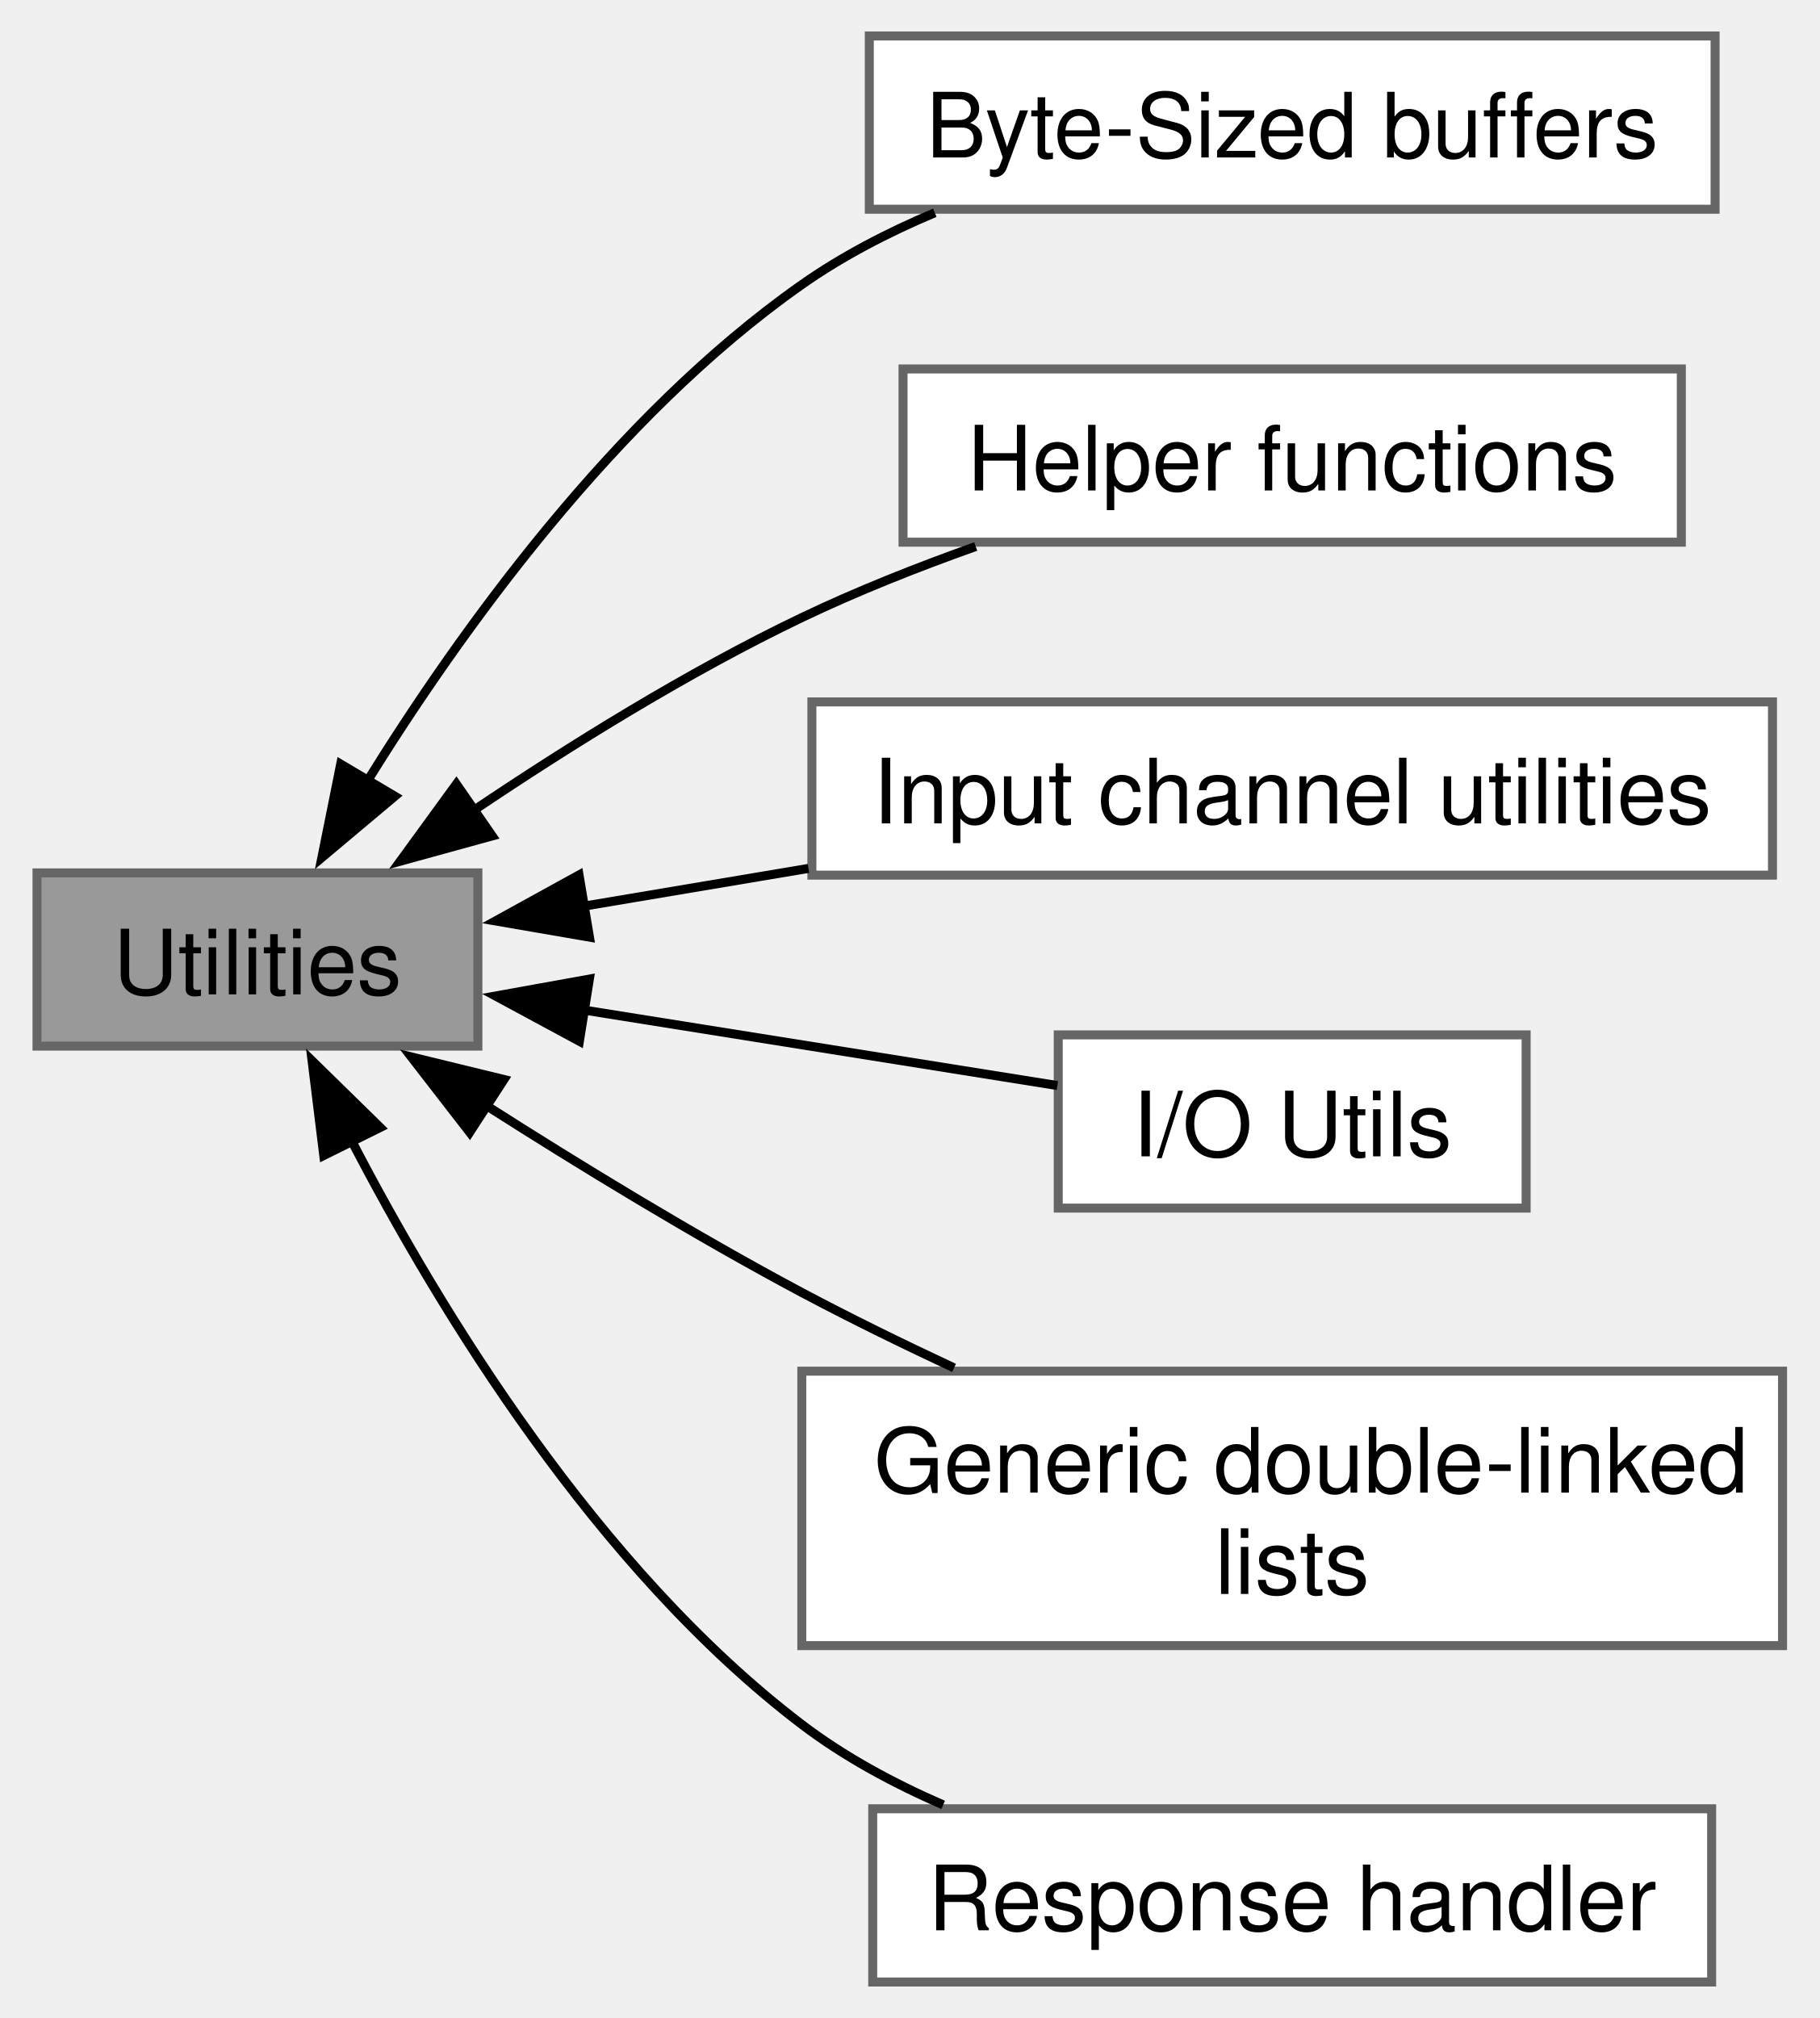
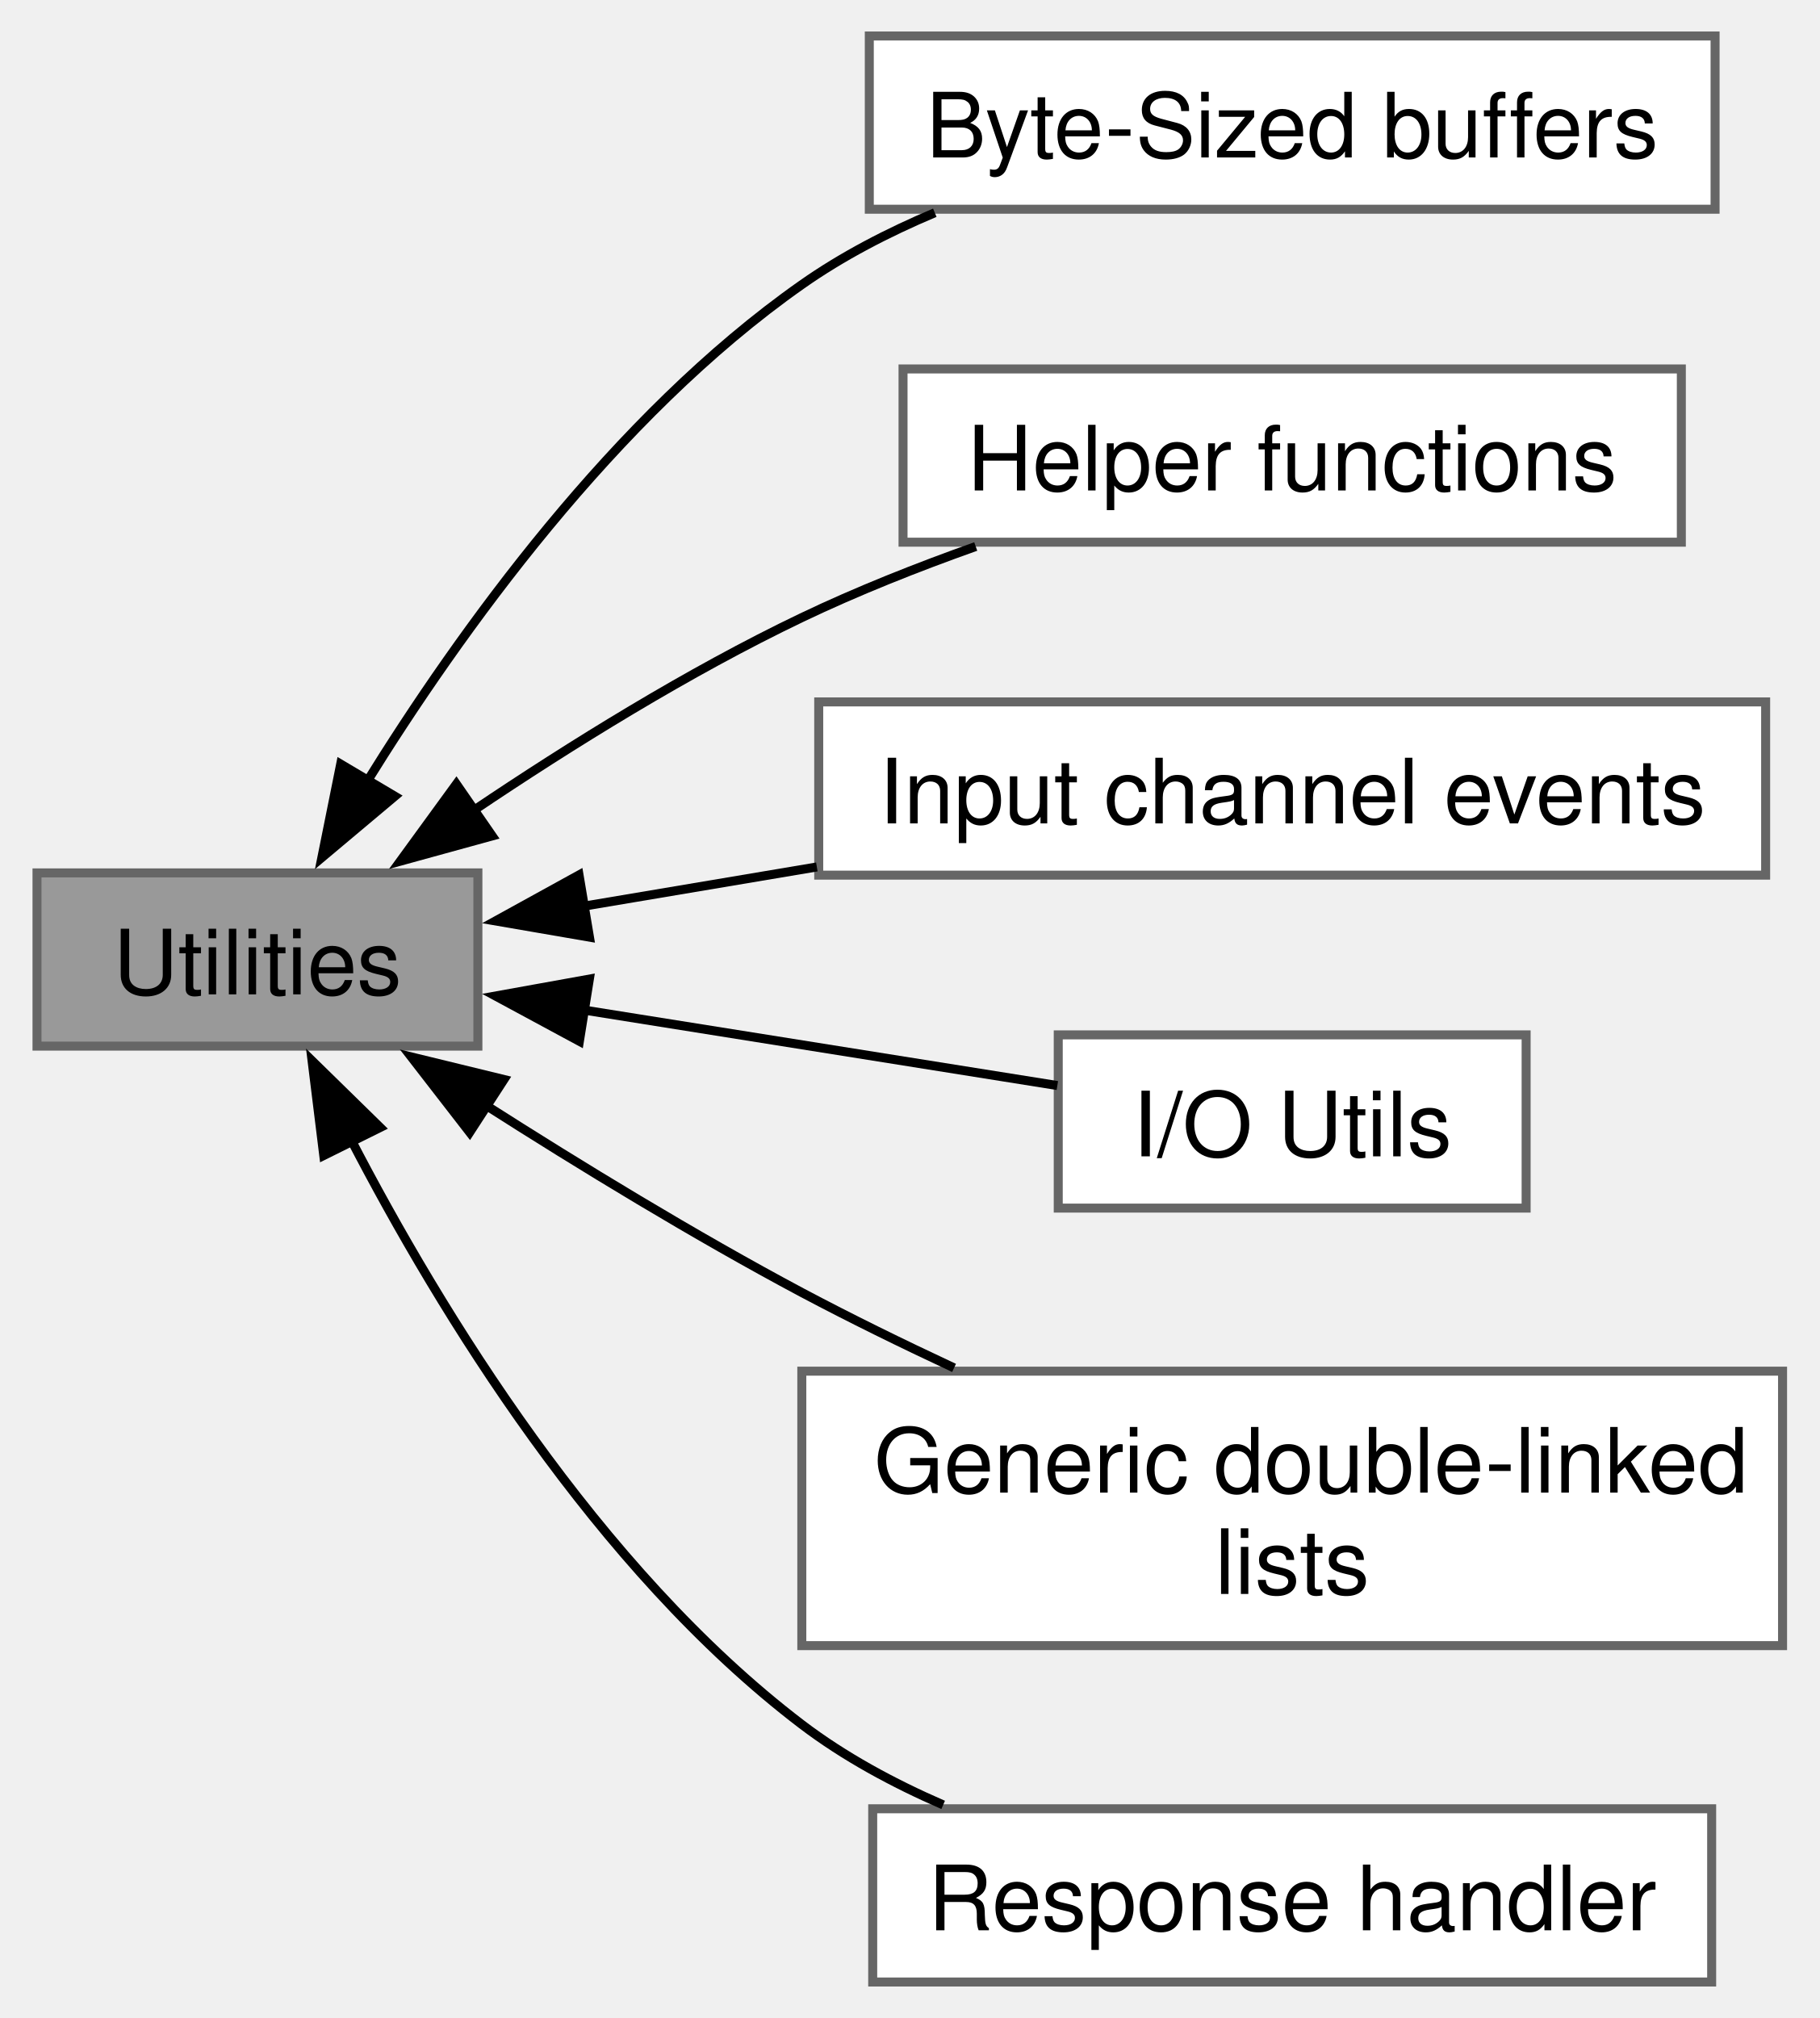
<svg xmlns="http://www.w3.org/2000/svg" xmlns:xlink="http://www.w3.org/1999/xlink" width="202pt" height="224pt" viewBox="0.00 0.00 202.00 224.25">
  <g id="graph0" class="graph" transform="scale(1 1) rotate(0) translate(4 220.25)">
    <g id="Node000003" class="node">
      <g id="a_Node000003">
        <a xlink:href="group__qbsbuffers.html" target="_top" xlink:title="An interrupt-safe byte-sized ring buffer interface.">
          <polygon fill="white" stroke="#666666" points="186.5,-216.25 92.5,-216.25 92.5,-197 186.5,-197 186.5,-216.25" />
          <text text-anchor="middle" x="139.5" y="-202.75" font-family="Helvetica,sans-Serif" font-size="10.00">Byte-Sized buffers</text>
        </a>
      </g>
    </g>
    <g id="Node000007" class="node">
      <g id="a_Node000007">
        <a xlink:href="group__qflm.html" target="_top" xlink:title=" ">
          <polygon fill="white" stroke="#666666" points="182.75,-179.25 96.25,-179.25 96.25,-160 182.75,-160 182.75,-179.25" />
          <text text-anchor="middle" x="139.5" y="-165.75" font-family="Helvetica,sans-Serif" font-size="10.00">Helper functions</text>
        </a>
      </g>
    </g>
    <g id="Node000004" class="node">
      <g id="a_Node000004">
        <a xlink:href="group__qinput.html" target="_top" xlink:title="A comprehensive event class for efficient, maintainable working with input channels.">
-           <polygon fill="white" stroke="#666666" points="192.88,-142.25 86.12,-142.25 86.12,-123 192.88,-123 192.88,-142.25" />
-           <text text-anchor="middle" x="139.5" y="-128.75" font-family="Helvetica,sans-Serif" font-size="10.00">Input channel utilities</text>
+           <polygon fill="white" stroke="#666666" points="192.12,-142.25 86.88,-142.25 86.88,-123 192.12,-123 192.12,-142.25" />
+           <text text-anchor="middle" x="139.5" y="-128.75" font-family="Helvetica,sans-Serif" font-size="10.00">Input channel events</text>
        </a>
      </g>
    </g>
    <g id="Node000005" class="node">
      <g id="a_Node000005">
        <a xlink:href="group__qioutils.html" target="_top" xlink:title="API for input/output utilities and safe string interfaces.">
          <polygon fill="white" stroke="#666666" points="165.5,-105.25 113.5,-105.25 113.5,-86 165.5,-86 165.5,-105.25" />
          <text text-anchor="middle" x="139.5" y="-91.75" font-family="Helvetica,sans-Serif" font-size="10.00">I/O Utils</text>
        </a>
      </g>
    </g>
    <g id="Node000002" class="node">
      <g id="a_Node000002">
        <a xlink:href="group__qlists.html" target="_top" xlink:title="The provided list implementation uses a generic doubly-linked approach in which each node,...">
          <polygon fill="white" stroke="#666666" points="194,-67.88 85,-67.88 85,-37.38 194,-37.38 194,-67.88" />
          <text text-anchor="start" x="93" y="-54.38" font-family="Helvetica,sans-Serif" font-size="10.00">Generic double-linked</text>
          <text text-anchor="middle" x="139.5" y="-43.12" font-family="Helvetica,sans-Serif" font-size="10.00"> lists</text>
        </a>
      </g>
    </g>
    <g id="Node000006" class="node">
      <g id="a_Node000006">
        <a xlink:href="group__qresponse.html" target="_top" xlink:title="API to simplify the handling of requested responses from terminal interfaces.">
          <polygon fill="white" stroke="#666666" points="186.12,-19.25 92.88,-19.25 92.88,0 186.12,0 186.12,-19.25" />
          <text text-anchor="middle" x="139.5" y="-5.75" font-family="Helvetica,sans-Serif" font-size="10.00">Response handler</text>
        </a>
      </g>
    </g>
    <g id="Node000001" class="node">
      <g id="a_Node000001">
        <a xlink:title=" ">
          <polygon fill="#999999" stroke="#666666" points="49,-123.25 0,-123.25 0,-104 49,-104 49,-123.25" />
          <text text-anchor="middle" x="24.5" y="-109.75" font-family="Helvetica,sans-Serif" font-size="10.00">Utilities</text>
        </a>
      </g>
    </g>
    <g id="edge2" class="edge">
      <path fill="none" stroke="black" d="M36.5,-133.11C46.96,-150.01 64.16,-173.99 85,-188.62 89.49,-191.78 94.58,-194.42 99.78,-196.61" />
      <polygon fill="black" stroke="black" points="39.77,-131.77 31.66,-124.96 33.75,-135.34 39.77,-131.77" />
    </g>
    <g id="edge6" class="edge">
      <path fill="none" stroke="black" d="M48.57,-130.22C59.3,-137.44 72.43,-145.61 85,-151.62 91.1,-154.54 97.8,-157.2 104.33,-159.52" />
      <polygon fill="black" stroke="black" points="50.59,-127.36 40.37,-124.55 46.61,-133.12 50.59,-127.36" />
    </g>
    <g id="edge3" class="edge">
-       <path fill="none" stroke="black" d="M60.58,-119.52C68.56,-120.87 77.21,-122.32 85.74,-123.75" />
+       <path fill="none" stroke="black" d="M60.58,-119.52C68.85,-120.91 77.84,-122.43 86.67,-123.91" />
      <polygon fill="black" stroke="black" points="61.4,-116.11 50.96,-117.91 60.24,-123.02 61.4,-116.11" />
    </g>
    <g id="edge4" class="edge">
      <path fill="none" stroke="black" d="M60.71,-108.02C77.78,-105.3 97.9,-102.09 113.4,-99.62" />
      <polygon fill="black" stroke="black" points="60.28,-104.54 50.96,-109.57 61.39,-111.45 60.28,-104.54" />
    </g>
    <g id="edge1" class="edge">
      <path fill="none" stroke="black" d="M49.77,-97.5C60.39,-90.72 73.12,-82.95 85,-76.62 90.39,-73.76 96.2,-70.91 101.92,-68.24" />
      <polygon fill="black" stroke="black" points="48.09,-94.42 41.6,-102.8 51.9,-100.29 48.09,-94.42" />
    </g>
    <g id="edge5" class="edge">
      <path fill="none" stroke="black" d="M34.87,-93.67C44.82,-74.5 62.24,-45.95 85,-28.62 89.71,-25.04 95.14,-22.1 100.71,-19.68" />
      <polygon fill="black" stroke="black" points="31.87,-91.85 30.57,-102.37 38.14,-94.96 31.87,-91.85" />
    </g>
  </g>
</svg>
